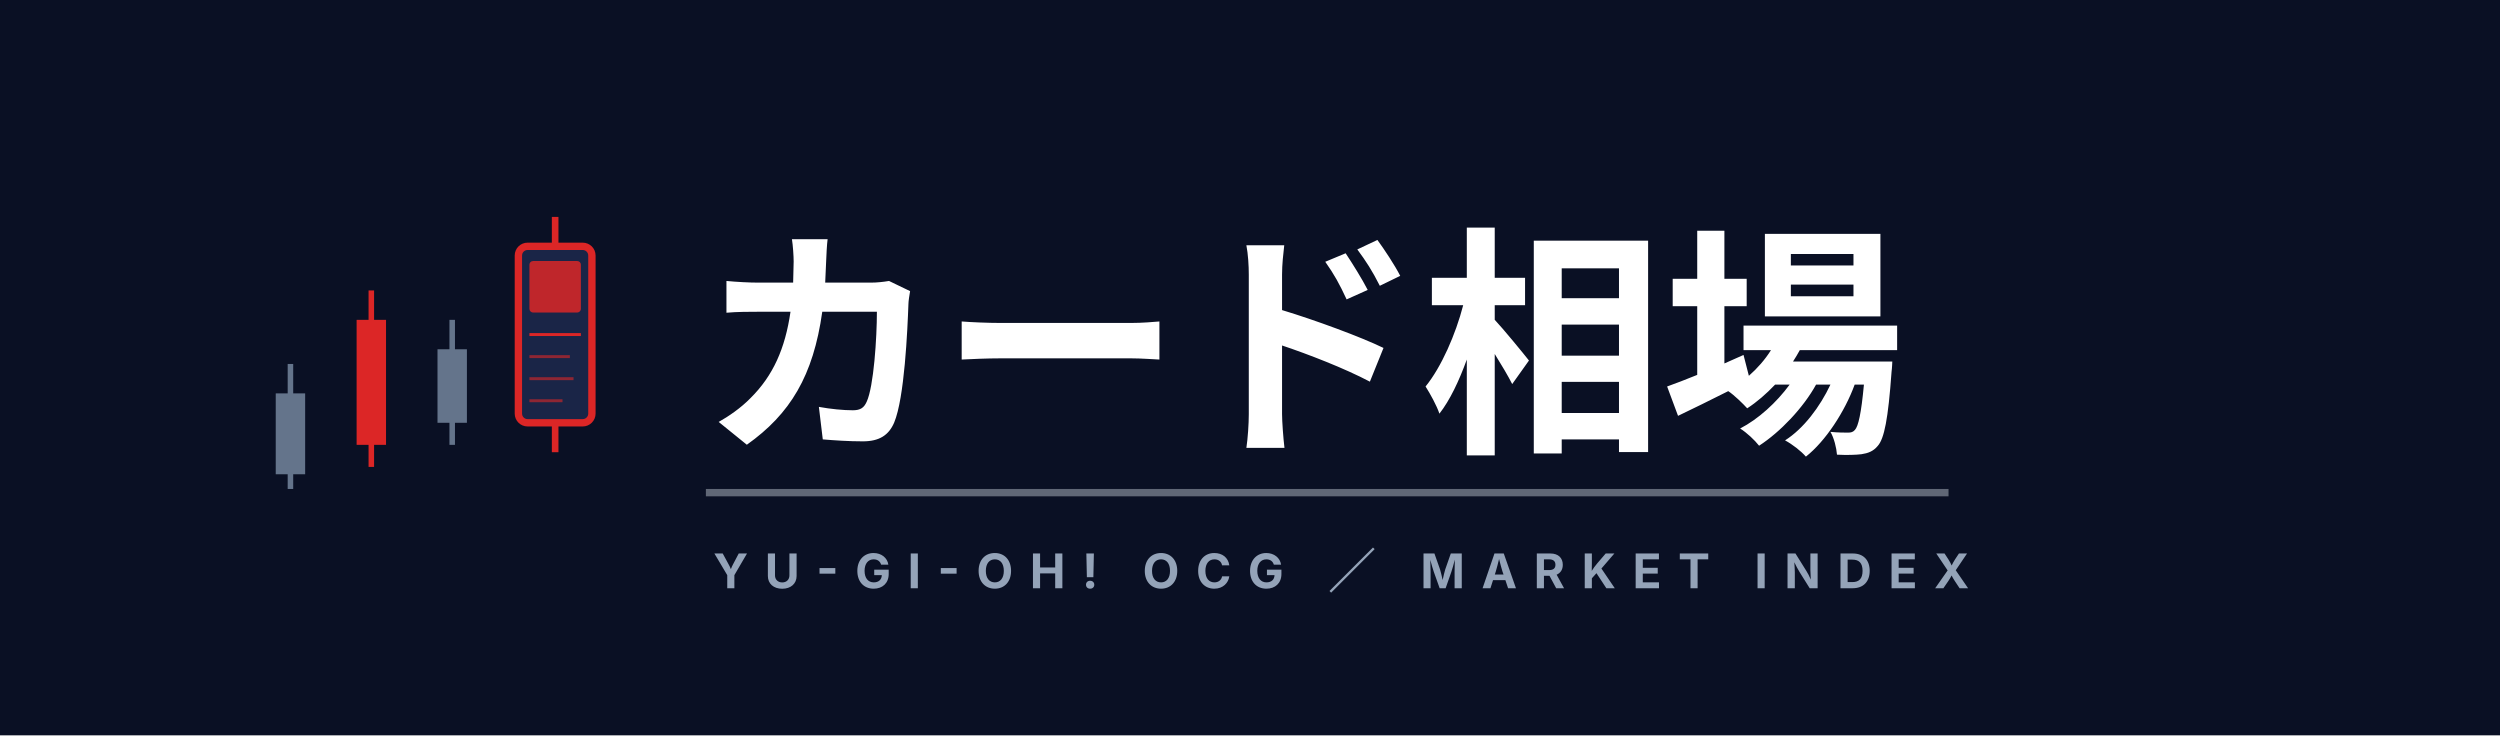
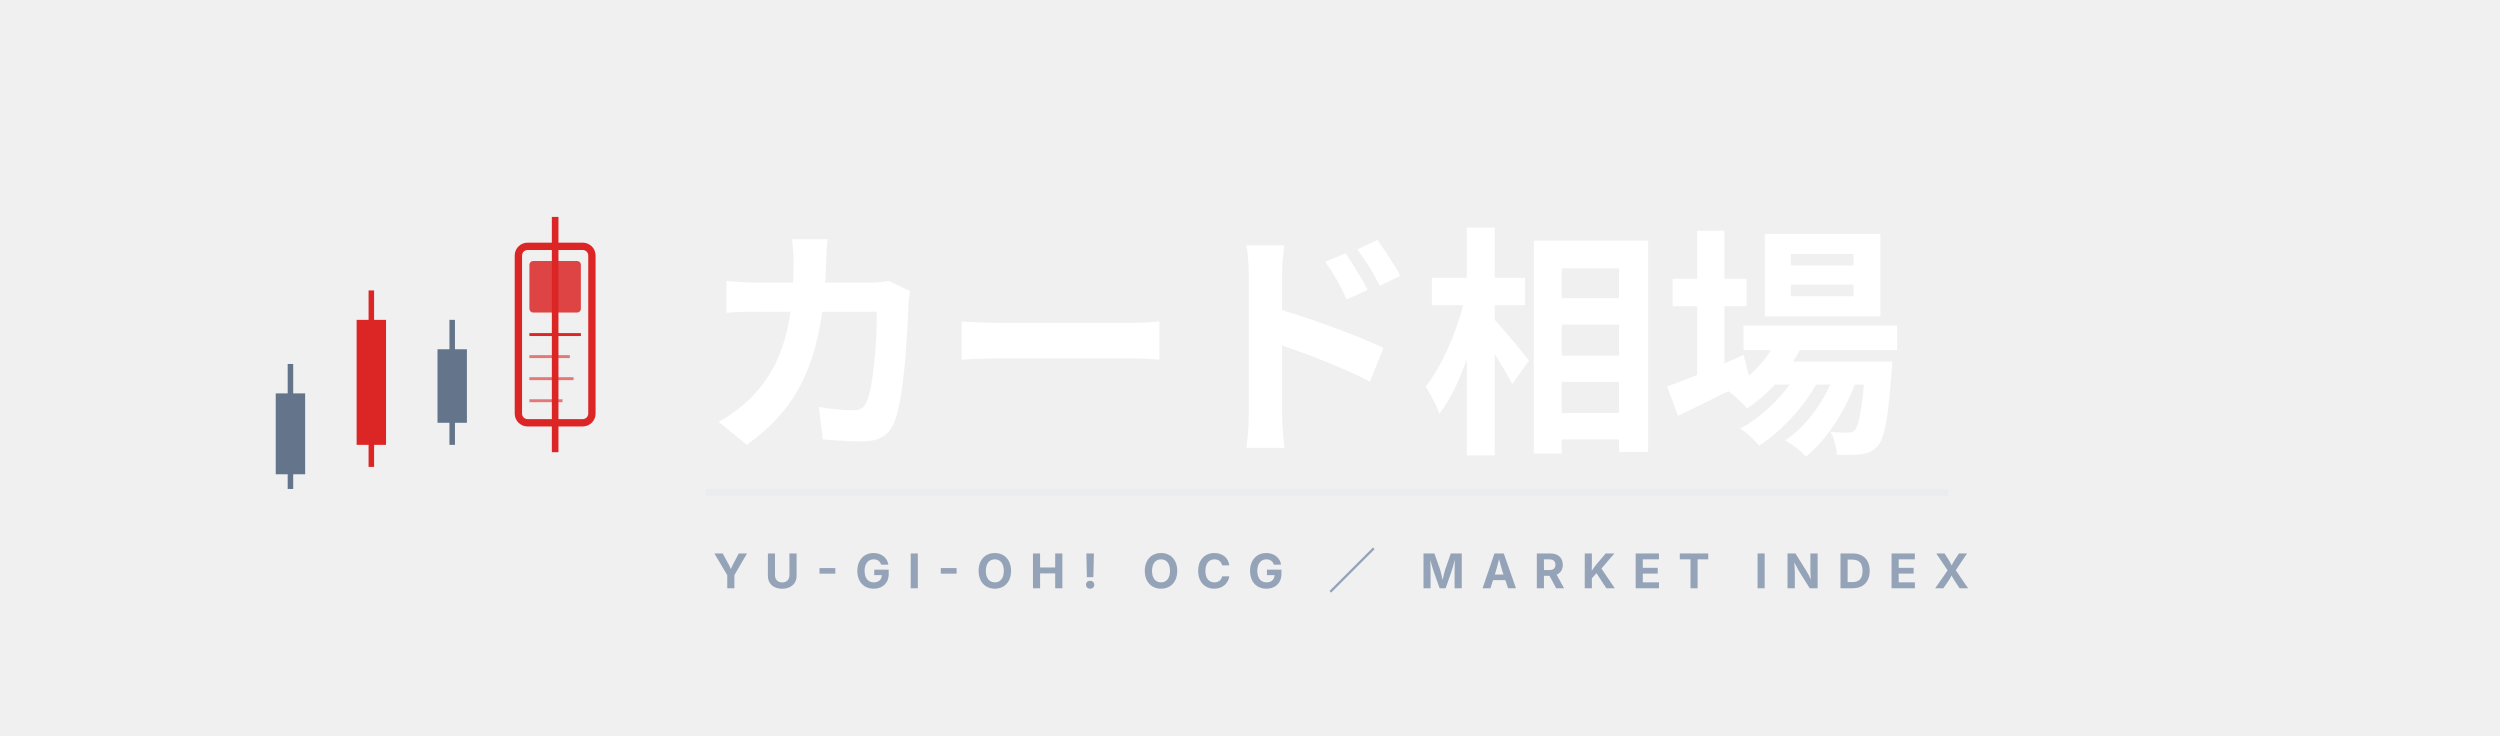
<svg xmlns="http://www.w3.org/2000/svg" viewBox="0 0 680 200" role="img" aria-label="カード相場 — 遊戯王OCG価格インデックス">
-   <rect width="680" height="200" fill="#0a1024" />
  <g transform="translate(75, 65)">
    <rect x="0" y="42" width="8" height="22" fill="#64748b" />
    <line x1="4" y1="34" x2="4" y2="68" stroke="#64748b" stroke-width="1.5" />
    <rect x="22" y="22" width="8" height="34" fill="#dc2626" />
    <line x1="26" y1="14" x2="26" y2="62" stroke="#dc2626" stroke-width="1.5" />
    <rect x="44" y="30" width="8" height="20" fill="#64748b" />
    <line x1="48" y1="22" x2="48" y2="56" stroke="#64748b" stroke-width="1.5" />
    <line x1="76" y1="-6" x2="76" y2="58" stroke="#dc2626" stroke-width="1.8" />
-     <rect x="66" y="2" width="20" height="48" fill="#1a2547" stroke="#dc2626" stroke-width="2" rx="2.5" />
+     <rect x="66" y="2" width="20" height="48" fill="none" stroke="#dc2626" stroke-width="2" rx="2.5" />
    <rect x="69" y="6" width="14" height="14" fill="#dc2626" opacity="0.85" rx="1" />
    <line x1="69" y1="26" x2="83" y2="26" stroke="#dc2626" stroke-width="0.8" />
    <line x1="69" y1="32" x2="80" y2="32" stroke="#dc2626" stroke-width="0.8" opacity="0.6" />
    <line x1="69" y1="38" x2="81" y2="38" stroke="#dc2626" stroke-width="0.8" opacity="0.6" />
    <line x1="69" y1="44" x2="78" y2="44" stroke="#dc2626" stroke-width="0.8" opacity="0.6" />
  </g>
  <text x="190" y="118" fill="#ffffff" font-size="66" letter-spacing="-0.5" font-family="'Noto Serif JP', serif" font-weight="900">カード相場</text>
  <rect x="192" y="133" width="338" height="2" fill="#e2e8f0" opacity="0.4" />
  <text x="194" y="160" fill="#94a3b8" font-size="13" letter-spacing="4.5" font-family="-apple-system, BlinkMacSystemFont, system-ui, sans-serif" font-weight="700">YU-GI-OH! OCG ／ MARKET INDEX</text>
</svg>
